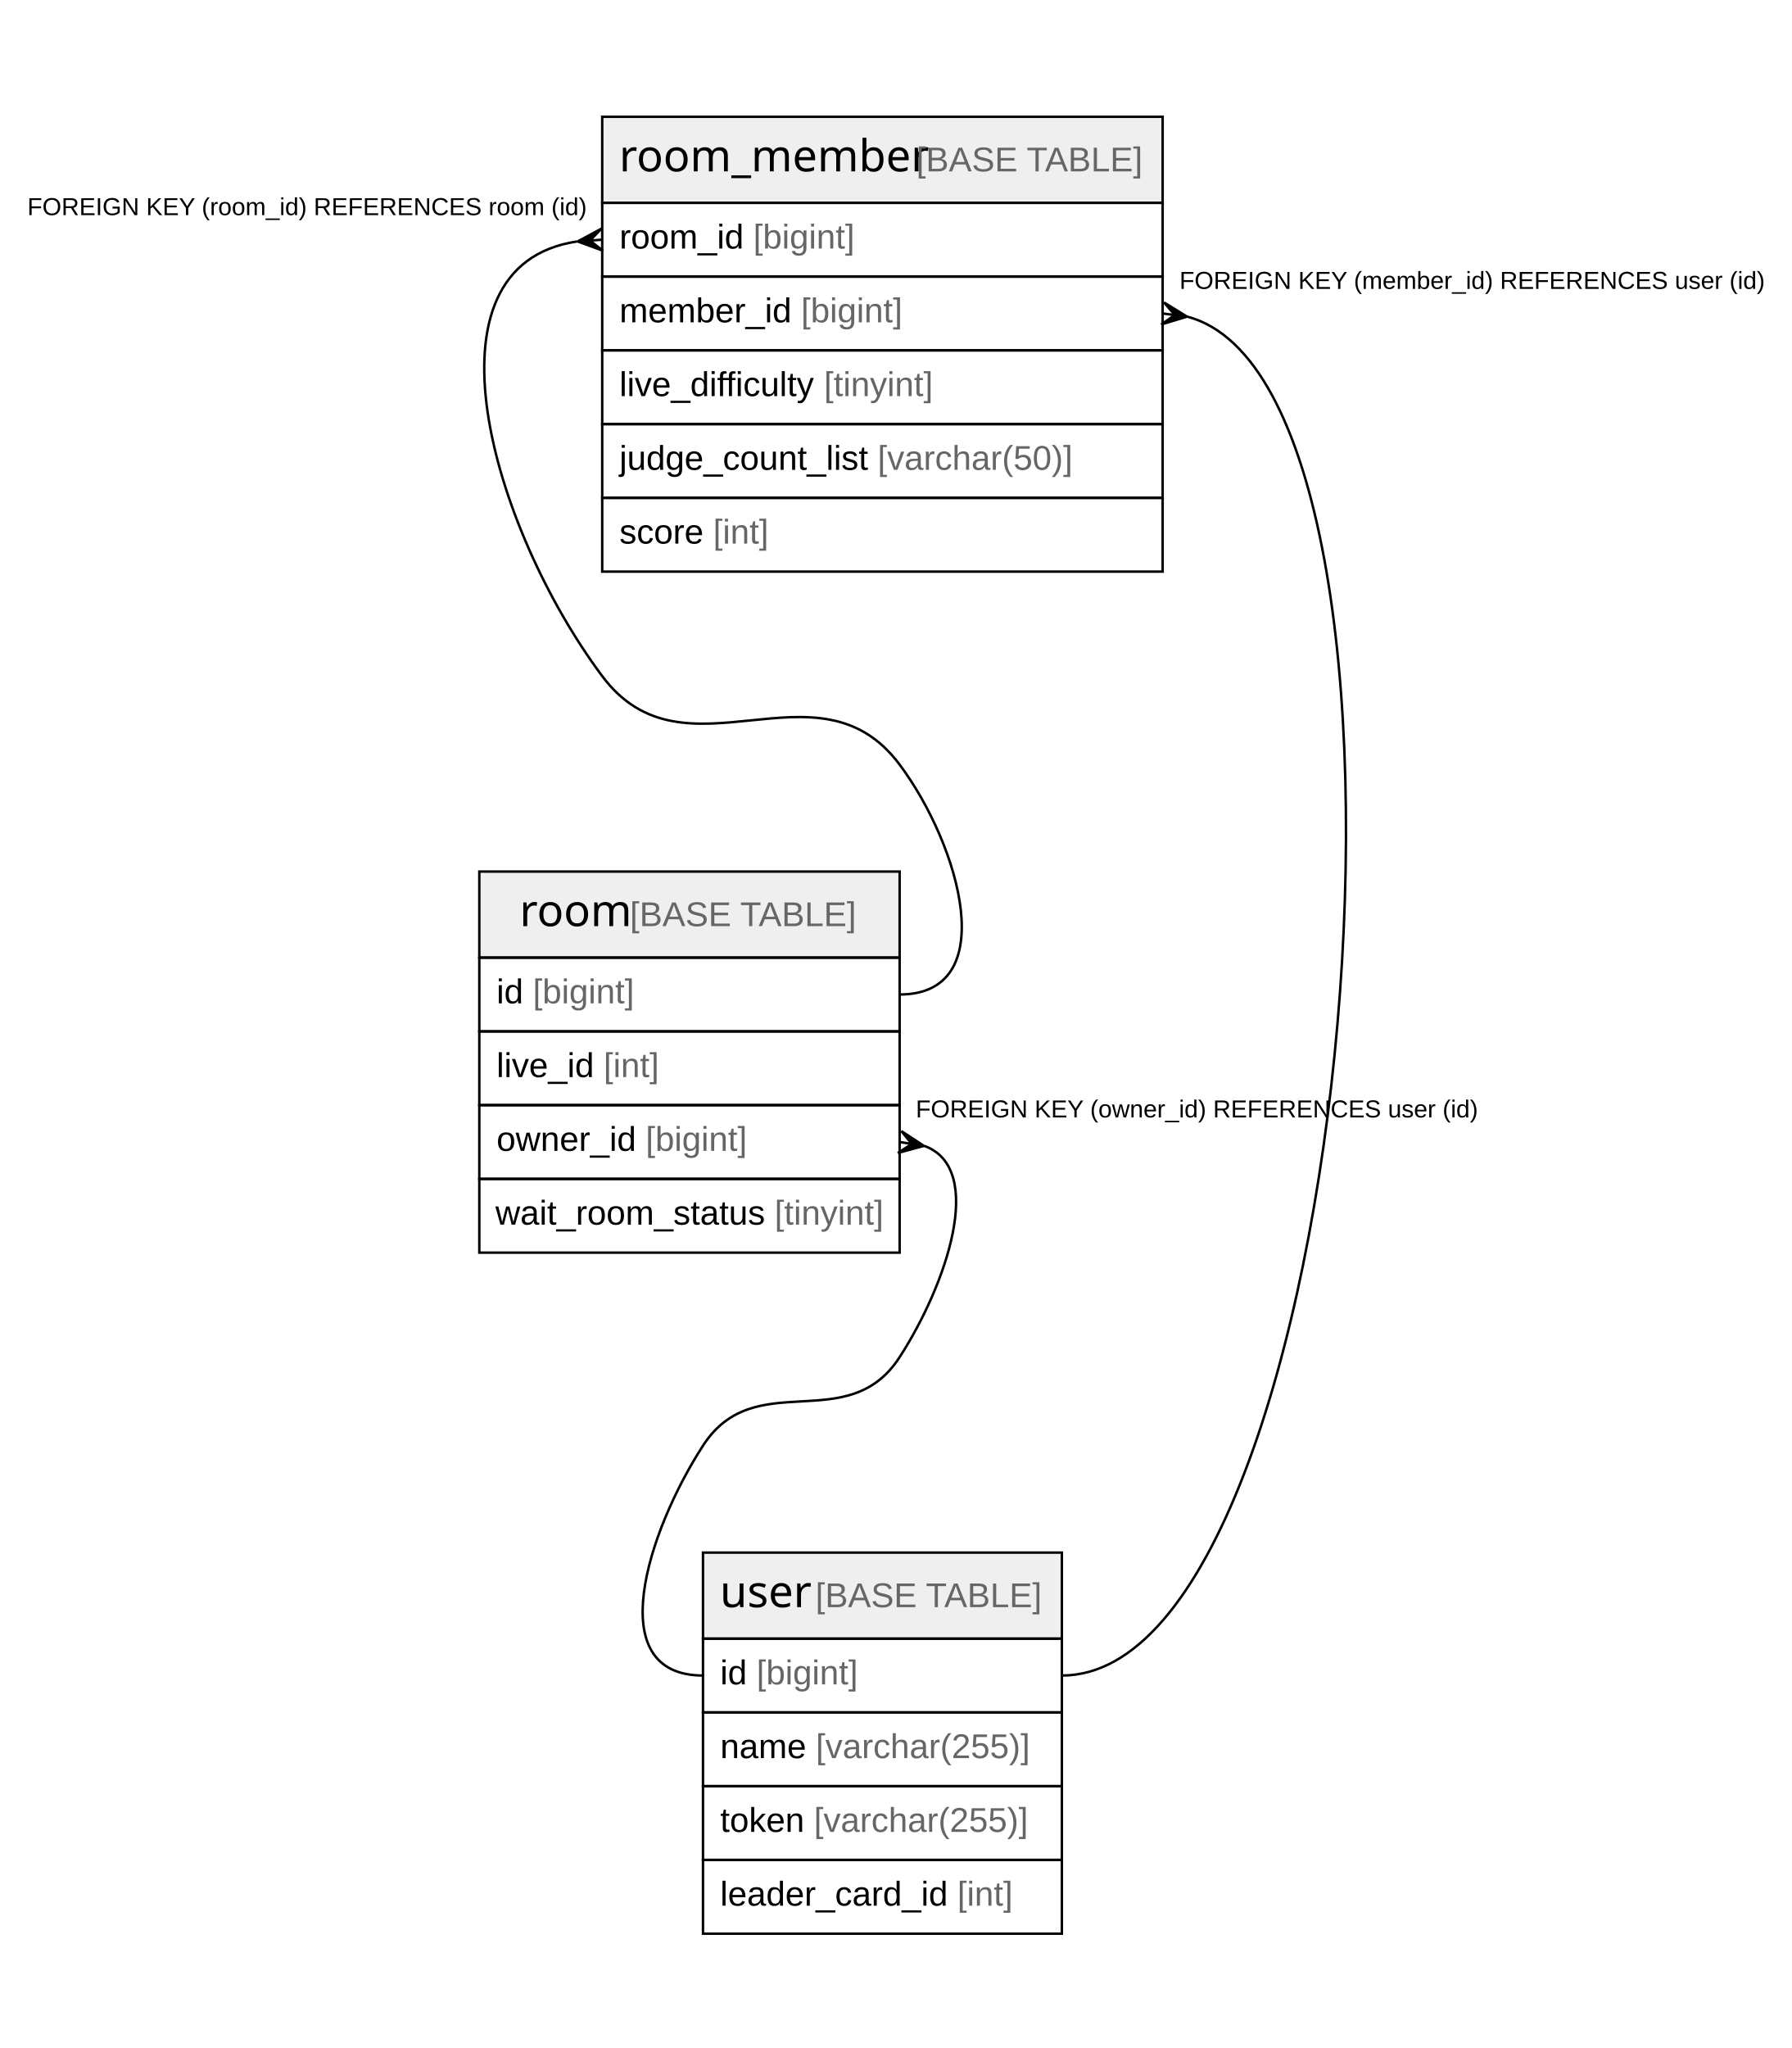
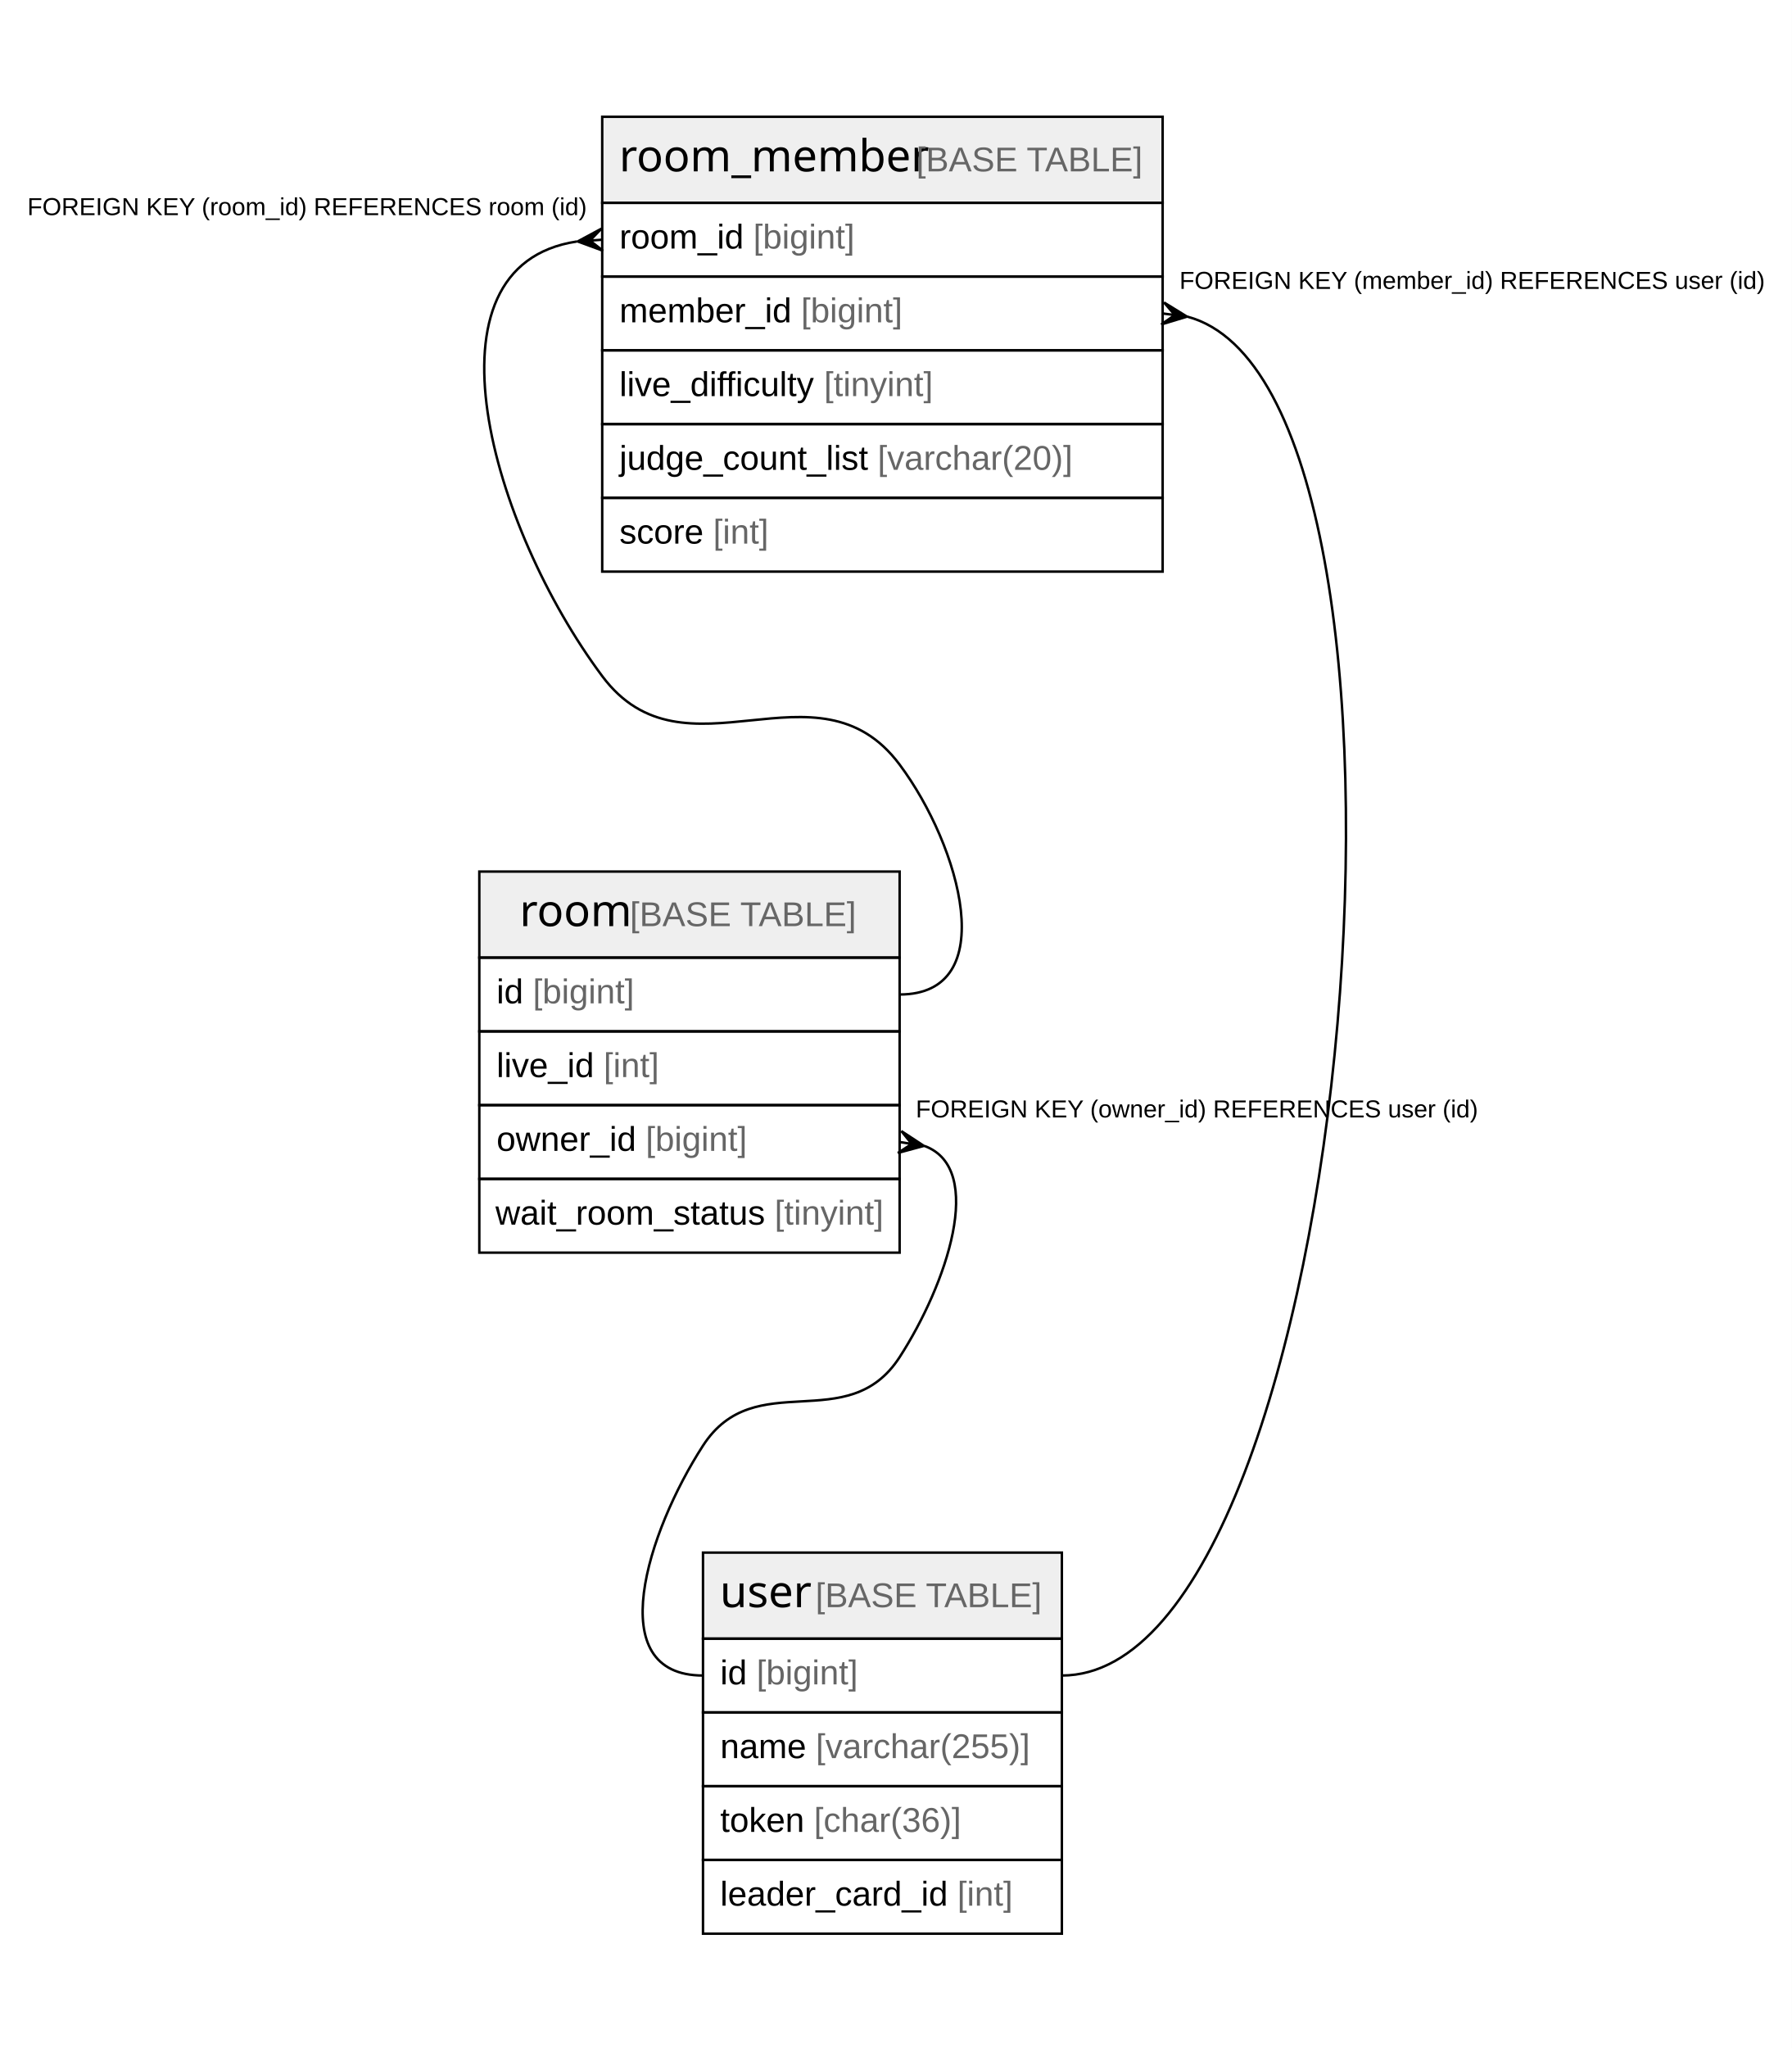
<svg xmlns="http://www.w3.org/2000/svg" width="729pt" height="833pt" viewBox="0.00 0.00 729.00 833.00">
  <g id="graph0" class="graph" transform="scale(1 1) rotate(0) translate(4 829)">
    <polygon fill="#ffffff" stroke="transparent" points="-4,4 -4,-829 725,-829 725,4 -4,4" />
    <g id="node1" class="node">
      <polygon fill="#efefef" stroke="transparent" points="191,-439.5 191,-474.5 362,-474.5 362,-439.5 191,-439.5" />
      <polygon fill="none" stroke="#000000" points="191,-439.5 191,-474.5 362,-474.5 362,-439.5 191,-439.5" />
      <text text-anchor="start" x="207.375" y="-452.3" font-family="Arial Bold" font-size="18.00" fill="#000000">room</text>
      <text text-anchor="start" x="248.371" y="-452.3" font-family="Arial" font-size="14.00" fill="#000000"> </text>
      <text text-anchor="start" x="252.262" y="-452.3" font-family="Arial" font-size="14.00" fill="#666666">[BASE TABLE]</text>
      <polygon fill="none" stroke="#000000" points="191,-409.5 191,-439.5 362,-439.5 362,-409.5 191,-409.5" />
      <text text-anchor="start" x="198" y="-420.9" font-family="Arial" font-size="14.00" fill="#000000">id </text>
      <text text-anchor="start" x="212.78" y="-420.9" font-family="Arial" font-size="14.00" fill="#666666">[bigint]</text>
      <polygon fill="none" stroke="#000000" points="191,-379.5 191,-409.5 362,-409.5 362,-379.5 191,-379.5" />
      <text text-anchor="start" x="198" y="-390.9" font-family="Arial" font-size="14.00" fill="#000000">live_id </text>
      <text text-anchor="start" x="241.558" y="-390.9" font-family="Arial" font-size="14.00" fill="#666666">[int]</text>
      <polygon fill="none" stroke="#000000" points="191,-349.5 191,-379.5 362,-379.5 362,-349.5 191,-349.5" />
      <text text-anchor="start" x="198" y="-360.9" font-family="Arial" font-size="14.00" fill="#000000">owner_id </text>
      <text text-anchor="start" x="258.677" y="-360.9" font-family="Arial" font-size="14.00" fill="#666666">[bigint]</text>
      <polygon fill="none" stroke="#000000" points="191,-319.5 191,-349.5 362,-349.5 362,-319.5 191,-319.5" />
      <text text-anchor="start" x="197.542" y="-330.9" font-family="Arial" font-size="14.00" fill="#000000">wait_room_status </text>
      <text text-anchor="start" x="311.117" y="-330.9" font-family="Arial" font-size="14.00" fill="#666666">[tinyint]</text>
    </g>
    <g id="node3" class="node">
      <polygon fill="#efefef" stroke="transparent" points="282,-162.5 282,-197.5 428,-197.5 428,-162.5 282,-162.5" />
      <polygon fill="none" stroke="#000000" points="282,-162.5 282,-197.5 428,-197.5 428,-162.5 282,-162.5" />
      <text text-anchor="start" x="288.871" y="-175.3" font-family="Arial Bold" font-size="18.00" fill="#000000">user</text>
      <text text-anchor="start" x="323.875" y="-175.3" font-family="Arial" font-size="14.00" fill="#000000"> </text>
      <text text-anchor="start" x="327.766" y="-175.3" font-family="Arial" font-size="14.00" fill="#666666">[BASE TABLE]</text>
      <polygon fill="none" stroke="#000000" points="282,-132.5 282,-162.5 428,-162.5 428,-132.5 282,-132.5" />
      <text text-anchor="start" x="289" y="-143.9" font-family="Arial" font-size="14.00" fill="#000000">id </text>
      <text text-anchor="start" x="303.78" y="-143.9" font-family="Arial" font-size="14.00" fill="#666666">[bigint]</text>
      <polygon fill="none" stroke="#000000" points="282,-102.5 282,-132.5 428,-132.5 428,-102.5 282,-102.5" />
      <text text-anchor="start" x="289" y="-113.9" font-family="Arial" font-size="14.00" fill="#000000">name </text>
      <text text-anchor="start" x="327.899" y="-113.9" font-family="Arial" font-size="14.00" fill="#666666">[varchar(255)]</text>
      <polygon fill="none" stroke="#000000" points="282,-72.5 282,-102.5 428,-102.5 428,-72.5 282,-72.5" />
      <text text-anchor="start" x="289" y="-83.9" font-family="Arial" font-size="14.00" fill="#000000">token </text>
-       <text text-anchor="start" x="327.129" y="-83.9" font-family="Arial" font-size="14.00" fill="#666666">[varchar(255)]</text>
+       <text text-anchor="start" x="327.129" y="-83.9" font-family="Arial" font-size="14.00" fill="#666666">[char(36)]</text>
      <polygon fill="none" stroke="#000000" points="282,-42.5 282,-72.5 428,-72.5 428,-42.5 282,-42.5" />
      <text text-anchor="start" x="289" y="-53.9" font-family="Arial" font-size="14.00" fill="#000000">leader_card_id </text>
      <text text-anchor="start" x="385.468" y="-53.9" font-family="Arial" font-size="14.00" fill="#666666">[int]</text>
    </g>
    <g id="edge1" class="edge">
      <path fill="none" stroke="#000000" d="M372.151,-362.884C397.244,-353.589 380.971,-306.34 362,-277 340.83,-244.258 303.17,-273.742 282,-241 259.437,-206.104 240.444,-147.5 282,-147.5" />
      <polygon fill="#000000" stroke="#000000" points="371.876,-362.927 361.292,-360.056 366.938,-363.714 362,-364.5 362,-364.5 362,-364.5 366.938,-363.714 362.708,-368.944 371.876,-362.927 371.876,-362.927" />
      <text text-anchor="start" x="368.556" y="-374.5" font-family="Arial" font-size="10.00" fill="#000000">FOREIGN KEY (owner_id) REFERENCES user (id)</text>
    </g>
    <g id="node2" class="node">
      <polygon fill="#efefef" stroke="transparent" points="241,-746.5 241,-781.5 469,-781.5 469,-746.5 241,-746.5" />
      <polygon fill="none" stroke="#000000" points="241,-746.5 241,-781.5 469,-781.5 469,-746.5 241,-746.5" />
      <text text-anchor="start" x="247.874" y="-759.3" font-family="Arial Bold" font-size="18.00" fill="#000000">room_member</text>
      <text text-anchor="start" x="364.872" y="-759.3" font-family="Arial" font-size="14.00" fill="#000000"> </text>
      <text text-anchor="start" x="368.763" y="-759.3" font-family="Arial" font-size="14.00" fill="#666666">[BASE TABLE]</text>
      <polygon fill="none" stroke="#000000" points="241,-716.5 241,-746.5 469,-746.5 469,-716.5 241,-716.5" />
      <text text-anchor="start" x="248" y="-727.9" font-family="Arial" font-size="14.00" fill="#000000">room_id </text>
      <text text-anchor="start" x="302.449" y="-727.9" font-family="Arial" font-size="14.00" fill="#666666">[bigint]</text>
      <polygon fill="none" stroke="#000000" points="241,-686.5 241,-716.5 469,-716.5 469,-686.5 241,-686.5" />
      <text text-anchor="start" x="248" y="-697.9" font-family="Arial" font-size="14.00" fill="#000000">member_id </text>
      <text text-anchor="start" x="321.892" y="-697.9" font-family="Arial" font-size="14.00" fill="#666666">[bigint]</text>
      <polygon fill="none" stroke="#000000" points="241,-656.5 241,-686.5 469,-686.5 469,-656.5 241,-656.5" />
      <text text-anchor="start" x="248" y="-667.9" font-family="Arial" font-size="14.00" fill="#000000">live_difficulty </text>
      <text text-anchor="start" x="331.226" y="-667.9" font-family="Arial" font-size="14.00" fill="#666666">[tinyint]</text>
      <polygon fill="none" stroke="#000000" points="241,-626.5 241,-656.5 469,-656.5 469,-626.5 241,-626.5" />
      <text text-anchor="start" x="248" y="-637.9" font-family="Arial" font-size="14.00" fill="#000000">judge_count_list </text>
-       <text text-anchor="start" x="353.035" y="-637.9" font-family="Arial" font-size="14.00" fill="#666666">[varchar(50)]</text>
+       <text text-anchor="start" x="353.035" y="-637.9" font-family="Arial" font-size="14.00" fill="#666666">[varchar(20)]</text>
      <polygon fill="none" stroke="#000000" points="241,-596.5 241,-626.5 469,-626.5 469,-596.5 241,-596.5" />
      <text text-anchor="start" x="248" y="-607.9" font-family="Arial" font-size="14.00" fill="#000000">score </text>
      <text text-anchor="start" x="286.116" y="-607.9" font-family="Arial" font-size="14.00" fill="#666666">[int]</text>
    </g>
    <g id="edge2" class="edge">
      <path fill="none" stroke="#000000" d="M230.626,-730.764C165.119,-720.9 196.048,-614.274 241,-554 274.543,-509.024 328.457,-562.976 362,-518 386.844,-484.688 403.556,-424.5 362,-424.5" />
      <polygon fill="#000000" stroke="#000000" points="231.025,-730.792 240.681,-735.989 236.012,-731.146 241,-731.5 241,-731.5 241,-731.5 236.012,-731.146 241.319,-727.011 231.025,-730.792 231.025,-730.792" />
      <text text-anchor="start" x="7.116" y="-741.5" font-family="Arial" font-size="10.00" fill="#000000">FOREIGN KEY (room_id) REFERENCES room (id)</text>
    </g>
    <g id="edge3" class="edge">
      <path fill="none" stroke="#000000" d="M479.094,-700.192C590.059,-670.565 547.952,-147.5 428,-147.5" />
      <polygon fill="#000000" stroke="#000000" points="478.917,-700.215 468.422,-697.037 473.959,-700.857 469,-701.5 469,-701.5 469,-701.5 473.959,-700.857 469.578,-705.963 478.917,-700.215 478.917,-700.215" />
      <text text-anchor="start" x="475.837" y="-711.5" font-family="Arial" font-size="10.00" fill="#000000">FOREIGN KEY (member_id) REFERENCES user (id)</text>
    </g>
  </g>
</svg>
